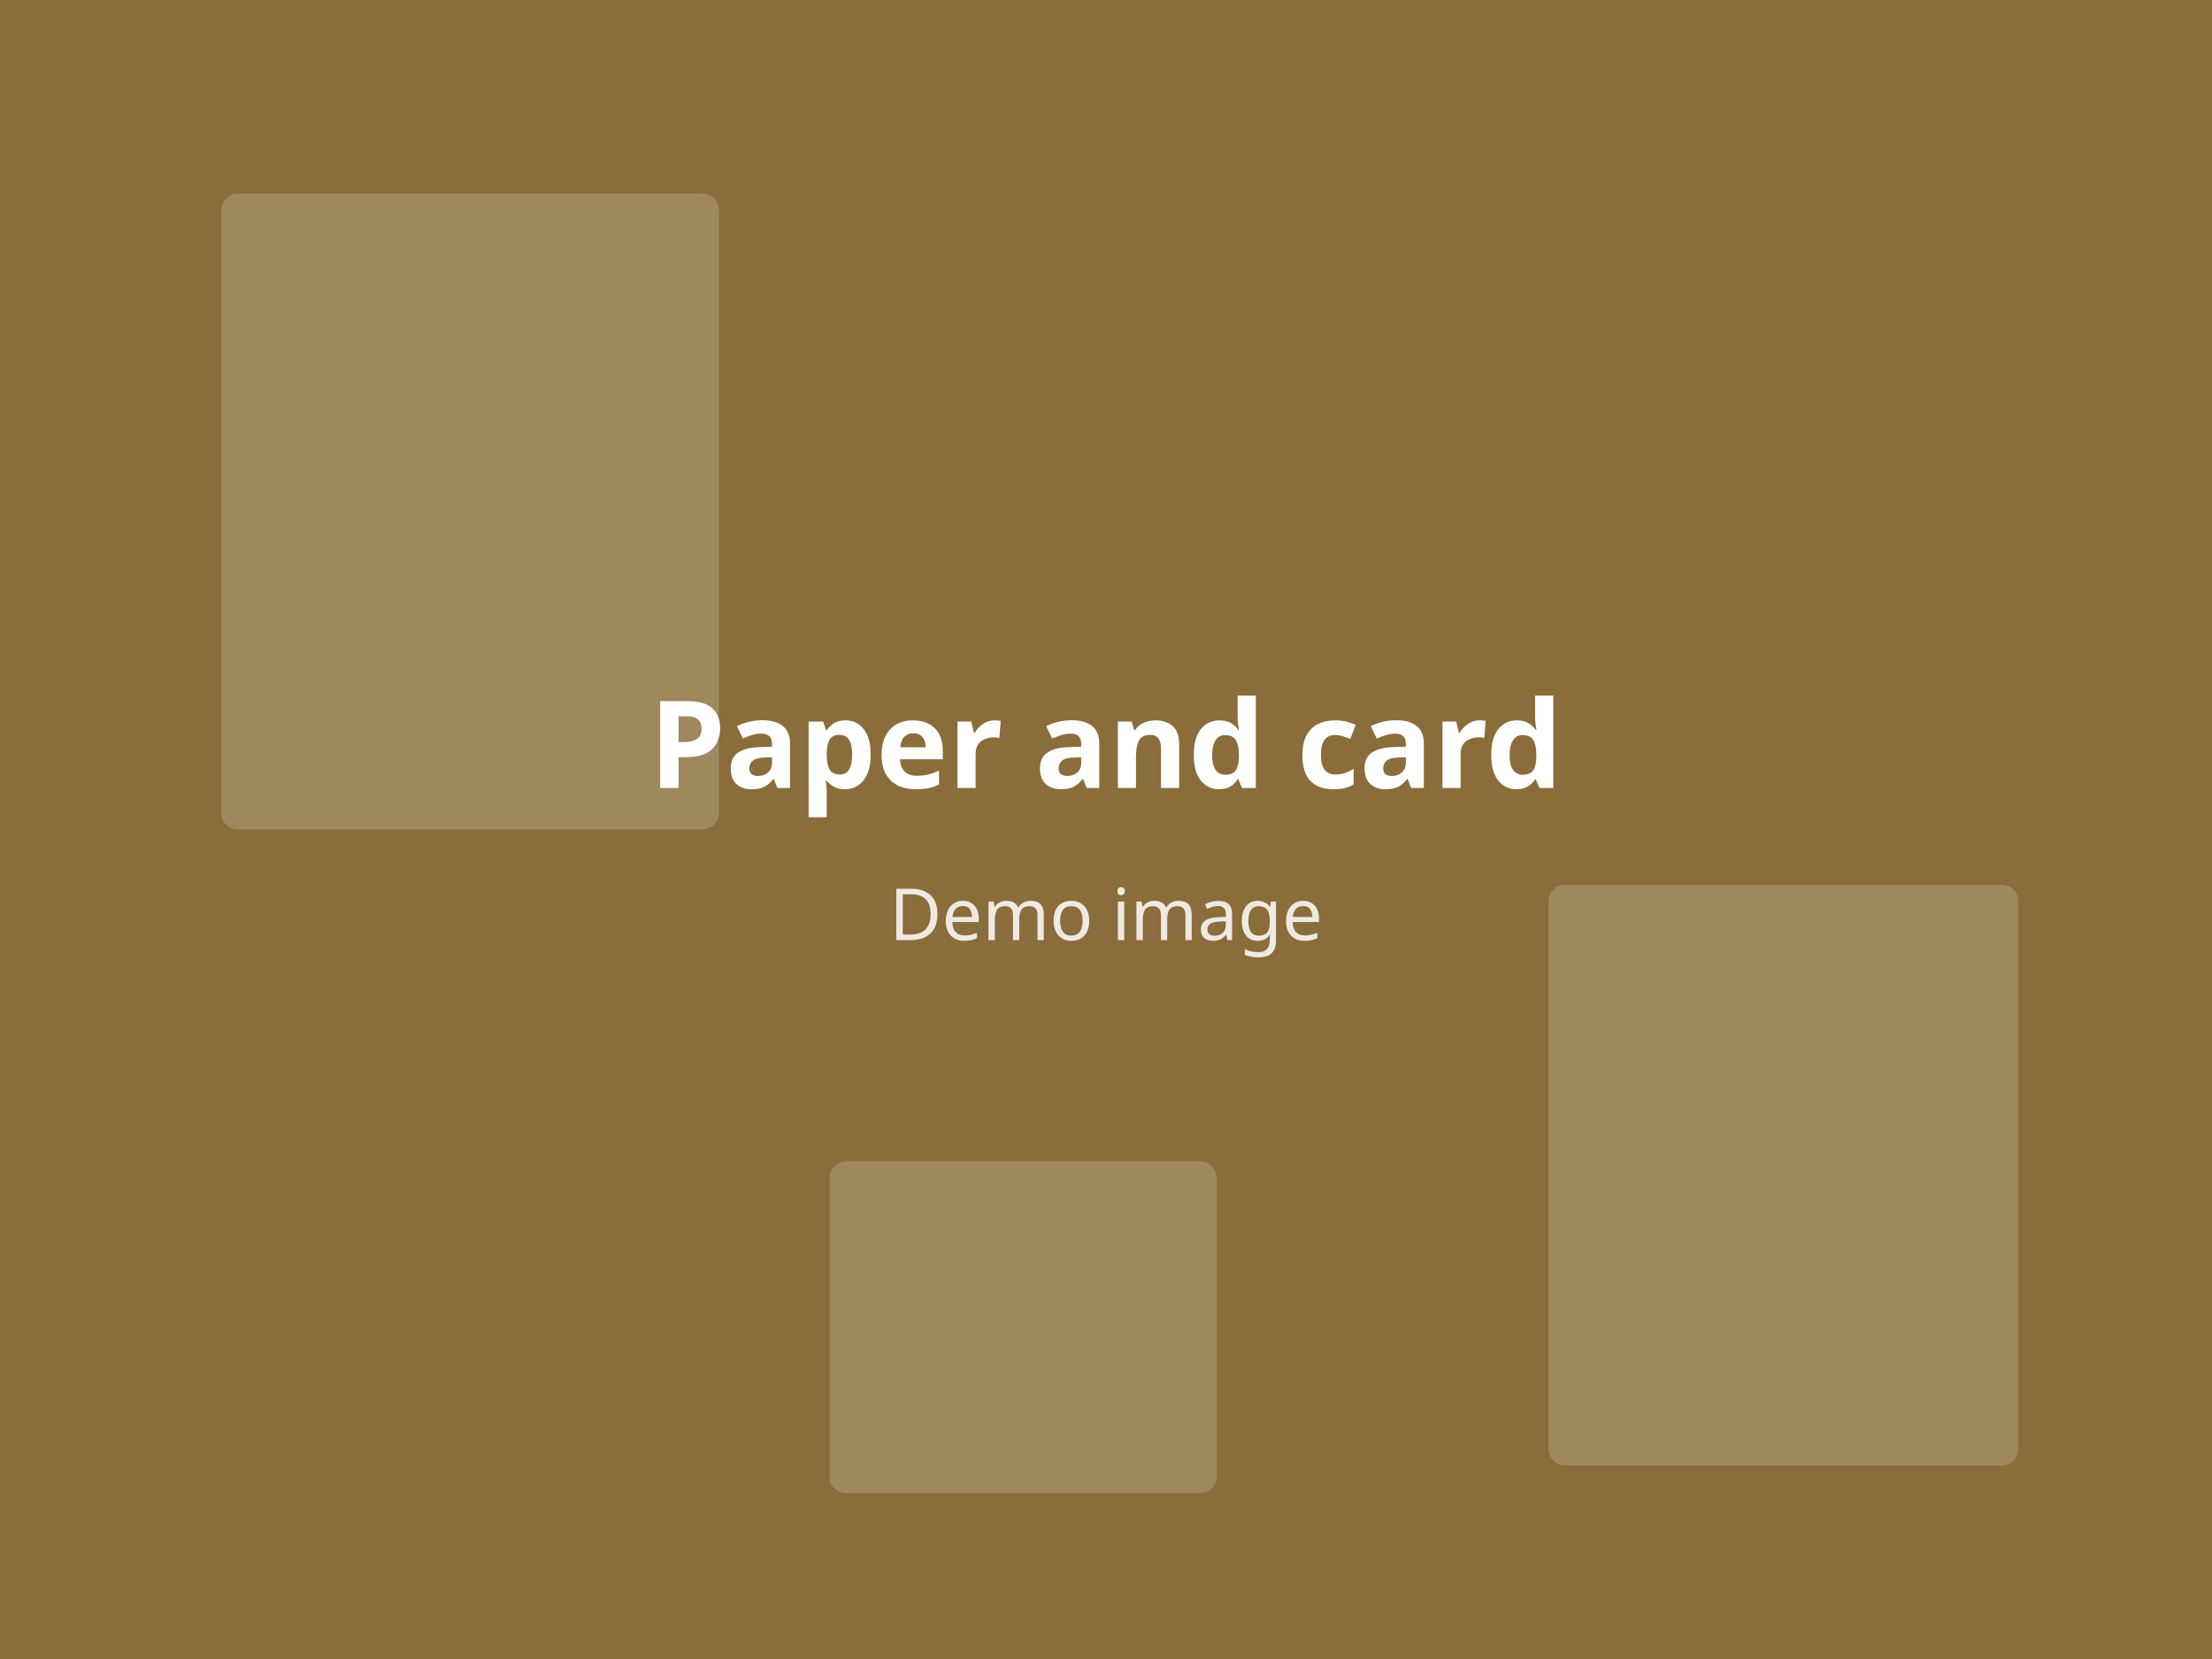
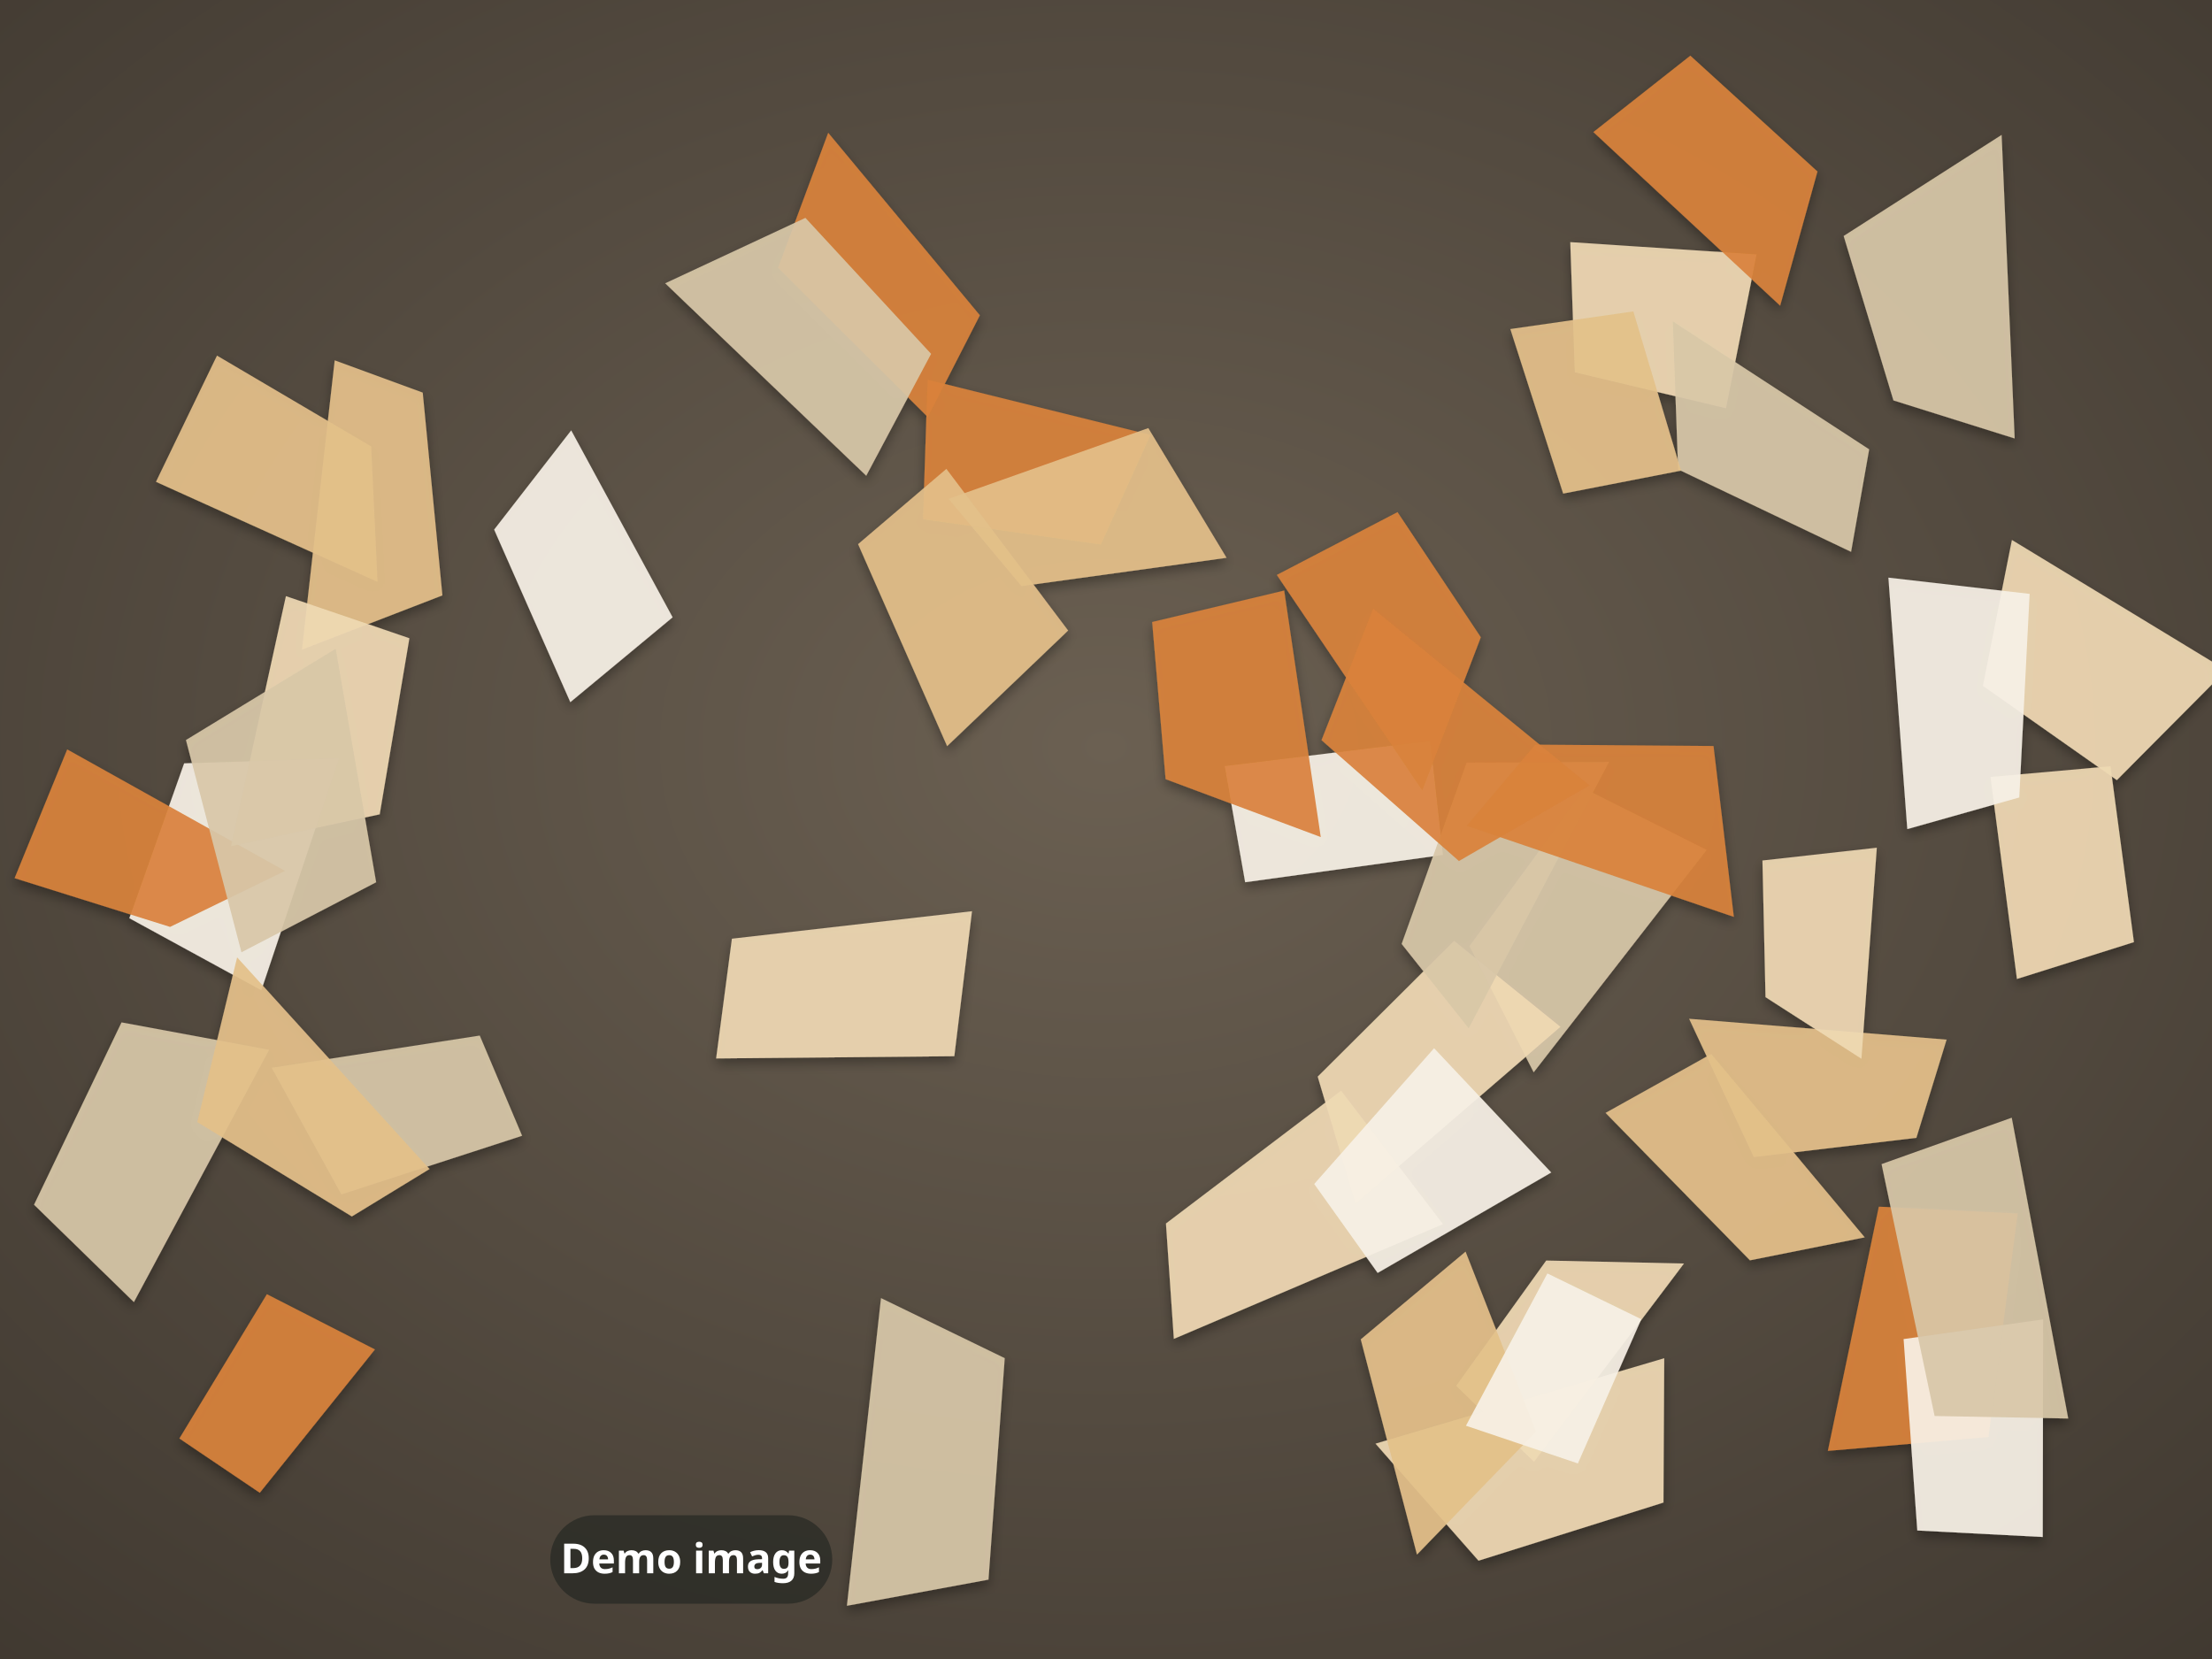
<svg xmlns="http://www.w3.org/2000/svg" viewBox="0 0 800 600" role="img" aria-label="Demo image: Paper and card">
-   <rect width="800" height="600" fill="#8a6d3b" />
-   <g fill="#ffffff" opacity="0.18">
-     <rect x="80" y="70" width="180" height="230" rx="6" />
-     <rect x="560" y="320" width="170" height="210" rx="6" />
-     <rect x="300" y="420" width="140" height="120" rx="6" />
+   <defs>
+     <radialGradient id="g" cx="50%" cy="45%" r="80%">
+       <stop offset="0" stop-color="#6b6052" />
+       <stop offset="1" stop-color="#3d362e" />
+     </radialGradient>
+     <filter id="s" x="-20%" y="-20%" width="140%" height="140%">
+       <feDropShadow dx="0" dy="2" stdDeviation="2" flood-opacity="0.35" />
+     </filter>
+   </defs>
+   <rect width="800" height="600" fill="url(#g)" />
+   <g filter="url(#s)">
+     <g transform="translate(756.7 244.6) rotate(26.1)" opacity="0.92">
+       <path d="M-47.8 -31.5 L42.5 -23.3 L24.5 29.8 L-34 20.5 Z" fill="#efd9b4" />
+     </g>
+     <g transform="translate(54 420.2) rotate(113.6)" opacity="0.92">
+       <path d="M-54.5 -23.5 L48.7 -15.2 L30.9 32 L-42.2 29.4 Z" fill="#d8c7a8" />
+     </g>
+     <g transform="translate(335.6 524.1) rotate(273.2)" opacity="0.92">
+       <path d="M-58.2 -26.1 L53.6 -20 L34.4 25.9 L-45.9 24.5 Z" fill="#d8c7a8" />
+     </g>
+     <g transform="translate(697.6 479.8) rotate(280.2)" opacity="0.92">
+       <path d="M-50.7 -28 L39.5 -25.5 L46 24.4 L-35.5 28.3 Z" fill="#d9823b" />
+     </g>
+     <g transform="translate(150.4 393.6) rotate(346.6)" opacity="0.92">
+       <path d="M-49 -19.3 L26.9 -13.2 L33.4 25.6 L-35.1 31.1 Z" fill="#d8c7a8" />
+     </g>
+     <g transform="translate(604.6 115.5) rotate(1.9)" opacity="0.92">
+       <path d="M-37.6 -26.7 L29.9 -24.5 L20.7 31.5 L-34.4 20.3 Z" fill="#efd9b4" />
+     </g>
+     <g transform="translate(562 529.8) rotate(339.2)" opacity="0.92">
+       <path d="M-57.6 -30.1 L51 -21.9 L32.2 26.8 L-37.8 22.7 Z" fill="#efd9b4" />
+     </g>
+     <g transform="translate(560.8 488.8) rotate(125.7)" opacity="0.92">
+       <path d="M-54 -20.6 L35.9 -18.4 L30 20.5 L-25.8 20.5 Z" fill="#efd9b4" />
+     </g>
+     <g transform="translate(564.2 336.7) rotate(128.8)" opacity="0.92">
+       <path d="M-56.1 -23 L45.8 -24.6 L24.8 22.1 L-45.7 25.3 Z" fill="#d8c7a8" />
+     </g>
+     <g transform="translate(619.9 62.4) rotate(214.3)" opacity="0.92">
+       <path d="M-46.9 -26.3 L44.3 -12.5 L30.9 30.1 L-30.7 21.4 Z" fill="#d9823b" />
+     </g>
+     <g transform="translate(460.6 445.8) rotate(148.6)" opacity="0.92">
+       <path d="M-53.9 -29.3 L50.8 -14 L31.5 23.1 L-47.6 31.1 Z" fill="#efd9b4" />
+     </g>
+     <g transform="translate(372.9 168.6) rotate(2.8)" opacity="0.92">
+       <path d="M-38.9 -29.4 L42.6 -13.4 L26.6 27.1 L-38.1 21.1 Z" fill="#d9823b" />
+     </g>
+     <g transform="translate(85.1 310) rotate(108.9)" opacity="0.92">
+       <path d="M-45.9 -23.9 L42.5 -24.5 L33.3 29.1 L-26.1 28.5 Z" fill="#f7f1e6" />
+     </g>
+     <g transform="translate(520.9 503.8) rotate(247)" opacity="0.92">
+       <path d="M-50.5 -30.6 L29.1 -18.9 L43.5 28.4 L-26.4 26.4 Z" fill="#e3c08a" />
+     </g>
+     <g transform="translate(488.5 292) rotate(352.7)" opacity="0.92">
+       <path d="M-43.3 -20.6 L31.6 -20.2 L30.9 21.3 L-41.3 22 Z" fill="#f7f1e6" />
+     </g>
+     <g transform="translate(714.3 526.1) rotate(85)" opacity="0.92">
+       <path d="M-46.6 -28.8 L31.8 -21.8 L25.5 23.2 L-43.9 22.1 Z" fill="#f7f1e6" />
+     </g>
+     <g transform="translate(449 256.8) rotate(82.7)" opacity="0.92">
+       <path d="M-40.9 -20.8 L49.2 -22.6 L21.3 30.4 L-35.7 28 Z" fill="#d9823b" />
+     </g>
+     <g transform="translate(135.9 177.7) rotate(270.3)" opacity="0.92">
+       <path d="M-57.4 -26.4 L47.3 -15.1 L35.8 16.8 L-37.5 24.3 Z" fill="#e3c08a" />
+     </g>
+     <g transform="translate(48.9 309.1) rotate(21.2)" opacity="0.92">
+       <path d="M-36.7 -26.6 L52.6 -14.1 L21.2 19.8 L-37.6 23.7 Z" fill="#d9823b" />
+     </g>
+     <g transform="translate(110 402.2) rotate(38.5)" opacity="0.92">
+       <path d="M-53.8 -28.7 L48.3 -12.1 L37 18.8 L-28 26.9 Z" fill="#e3c08a" />
+     </g>
+     <g transform="translate(515.1 384.8) rotate(142.9)" opacity="0.92">
+       <path d="M-47.4 -19 L50.3 -25.3 L33.5 19.6 L-35.5 29 Z" fill="#efd9b4" />
+     </g>
+     <g transform="translate(95.6 165.1) rotate(205.8)" opacity="0.92">
+       <path d="M-56.6 -23 L31.3 -25.3 L31.3 25.4 L-33.2 20.1 Z" fill="#e3c08a" />
+     </g>
+     <g transform="translate(325.9 106.8) rotate(39.4)" opacity="0.92">
+       <path d="M-57.7 -28.7 L26.6 -12.5 L35.4 27.9 L-40.7 20.6 Z" fill="#d9823b" />
+     </g>
+     <g transform="translate(745 319.9) rotate(259.9)" opacity="0.92">
+       <path d="M-30.9 -21.3 L42.7 -17.9 L38.9 25.5 L-25.2 22.7 Z" fill="#efd9b4" />
+     </g>
+     <g transform="translate(541.2 315) rotate(116.8)" opacity="0.92">
+       <path d="M-53.6 -18.6 L55.3 -16.7 L39 18.7 L-30.1 27.3 Z" fill="#d8c7a8" />
+     </g>
+     <g transform="translate(347.8 218) rotate(244.2)" opacity="0.92">
+       <path d="M-44.4 -27.3 L35.4 -24.5 L46 16.1 L-25.8 30.3 Z" fill="#e3c08a" />
+     </g>
+     <g transform="translate(639.6 161.5) rotate(25.9)" opacity="0.92">
+       <path d="M-50.9 -25.6 L33.2 -15 L43.5 21.2 L-25.8 21.7 Z" fill="#d8c7a8" />
+     </g>
+     <g transform="translate(498.9 222.7) rotate(233.4)" opacity="0.92">
+       <path d="M-59.9 -25.2 L34 -21 L26.2 27.6 L-28.1 24.8 Z" fill="#d9823b" />
+     </g>
+     <g transform="translate(698.6 109.2) rotate(84.1)" opacity="0.92">
+       <path d="M-57.5 -31.4 L52.2 -24.8 L34 17.4 L-27 29.2 Z" fill="#d8c7a8" />
+     </g>
+     <g transform="translate(112.6 258.2) rotate(282.5)" opacity="0.92">
+       <path d="M-53 -18 L39.6 -18.2 L34.4 28.7 L-30.1 32 Z" fill="#efd9b4" />
+     </g>
+     <g transform="translate(561.2 495.2) rotate(290.5)" opacity="0.92">
+       <path d="M-30 -21.9 L31.9 -13.6 L28.3 24 L-28.6 20.8 Z" fill="#f7f1e6" />
+     </g>
+     <g transform="translate(100.9 502.5) rotate(128.1)" opacity="0.92">
+       <path d="M-32.8 -18.4 L33.7 -17.6 L36.2 17.4 L-24.4 24.7 Z" fill="#d9823b" />
+     </g>
+     <g transform="translate(307 358.6) rotate(173.6)" opacity="0.92">
+       <path d="M-35.3 -27.5 L50.4 -18.7 L39.9 23.7 L-47.5 23.9 Z" fill="#efd9b4" />
+     </g>
+     <g transform="translate(717.4 464.7) rotate(81.8)" opacity="0.92">
+       <path d="M-58.4 -18.7 L52.2 -23.4 L44.4 24.3 L-48.5 30.3 Z" fill="#d8c7a8" />
+     </g>
+     <g transform="translate(587.9 292.8) rotate(190.9)" opacity="0.92">
+       <path d="M-45.8 -30.7 L55.3 -16.6 L36.5 16.9 L-26.9 28.6 Z" fill="#d9823b" />
+     </g>
+     <g transform="translate(205.4 207.4) rotate(236.3)" opacity="0.92">
+       <path d="M-39.2 -25.1 L28 -13.4 L42.4 29.7 L-34.2 22.7 Z" fill="#f7f1e6" />
+     </g>
+     <g transform="translate(669.8 391.7) rotate(1.5)" opacity="0.92">
+       <path d="M-59.5 -21.7 L33.8 -16.6 L23.8 19.2 L-34.8 27.7 Z" fill="#e3c08a" />
+     </g>
+     <g transform="translate(512 422.3) rotate(144.5)" opacity="0.92">
+       <path d="M-38.9 -29.9 L33.3 -23 L33.3 16.5 L-30.5 31.3 Z" fill="#f7f1e6" />
+     </g>
+     <g transform="translate(658 340.7) rotate(90.8)" opacity="0.92">
+       <path d="M-34.4 -20.3 L42 -15.8 L20.2 19.2 L-29.2 21 Z" fill="#efd9b4" />
+     </g>
+     <g transform="translate(626.3 420.7) rotate(50.2)" opacity="0.92">
+       <path d="M-35.1 -19.6 L51.4 -19.8 L31.2 17.4 L-43.2 23.4 Z" fill="#e3c08a" />
+     </g>
+     <g transform="translate(708.8 242.3) rotate(268.4)" opacity="0.92">
+       <path d="M-57 -20.6 L34.1 -24.9 L26.8 26 L-46.7 20.2 Z" fill="#f7f1e6" />
+     </g>
+     <g transform="translate(583.2 149.2) rotate(72.1)" opacity="0.92">
+       <path d="M-32.5 -18.4 L27.6 -17.1 L22.4 26 L-40.1 25.9 Z" fill="#e3c08a" />
+     </g>
+     <g transform="translate(105.5 295) rotate(77.3)" opacity="0.92">
+       <path d="M-55.4 -28.8 L30.2 -24.5 L44.2 28.6 L-35.1 31.3 Z" fill="#d8c7a8" />
+     </g>
+     <g transform="translate(292.1 118.2) rotate(219.7)" opacity="0.92">
+       <path d="M-50.7 -27.9 L49.7 -20.8 L25.8 29.8 L-40.6 21 Z" fill="#d8c7a8" />
+     </g>
+     <g transform="translate(519.4 268) rotate(37)" opacity="0.92">
+       <path d="M-47 -24.5 L54 -20.6 L32.7 29.7 L-33.3 24.7 Z" fill="#d9823b" />
+     </g>
+     <g transform="translate(390.3 186) rotate(162.3)" opacity="0.92">
+       <path d="M-46 -31.2 L27.8 -18.4 L43.3 19.7 L-33.3 22.1 Z" fill="#e3c08a" />
+     </g>
  </g>
-   <text x="400" y="285" text-anchor="middle" font-family="system-ui, sans-serif" font-size="44" font-weight="600" fill="#ffffff">Paper and card</text>
-   <text x="400" y="340" text-anchor="middle" font-family="system-ui, sans-serif" font-size="26" fill="#ffffff" opacity="0.85">Demo image</text>
+   <g font-family="'DM Sans', system-ui, sans-serif">
+     <rect x="199" y="548" width="102" height="32" rx="16" fill="#1b1f1c" fill-opacity="0.55" />
+     <text x="250" y="569" text-anchor="middle" font-size="15" font-weight="600" fill="#ffffff">Demo image</text>
+   </g>
</svg>
